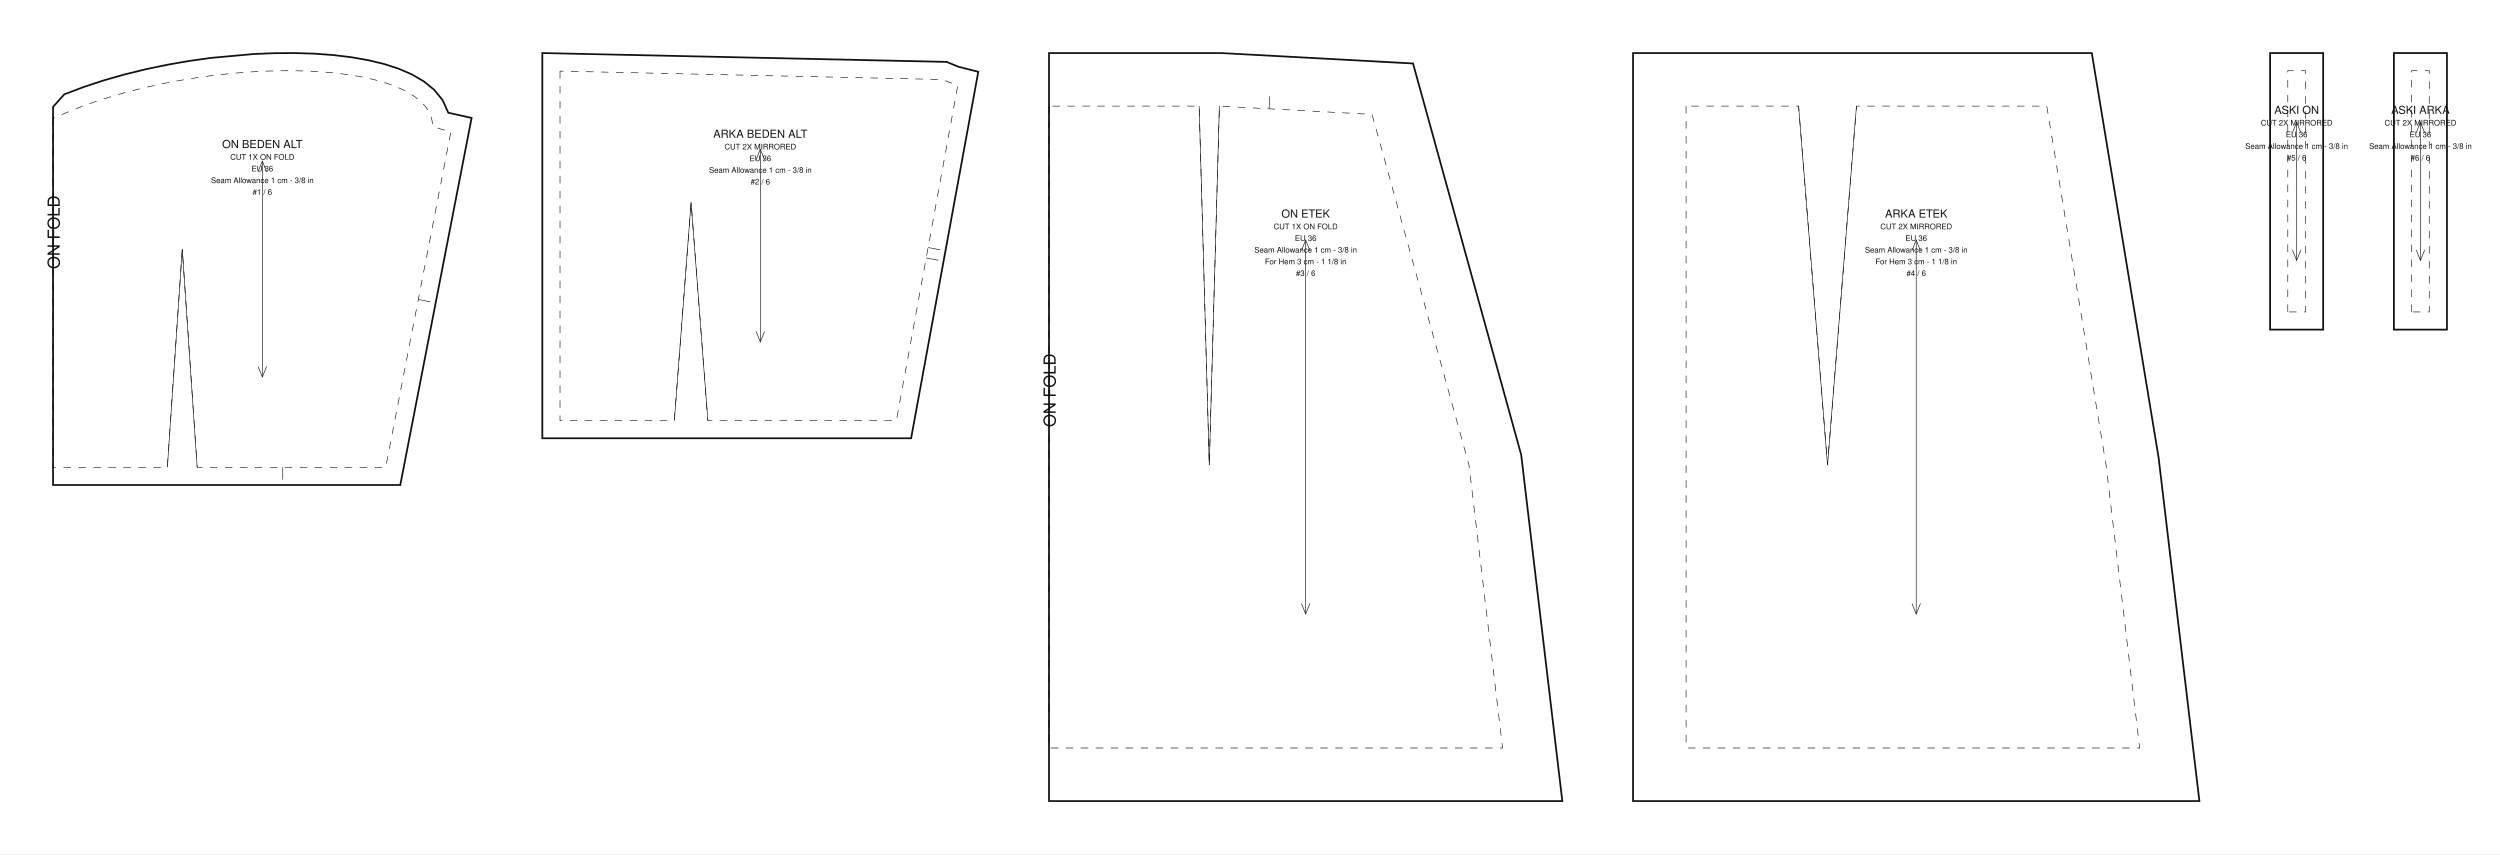
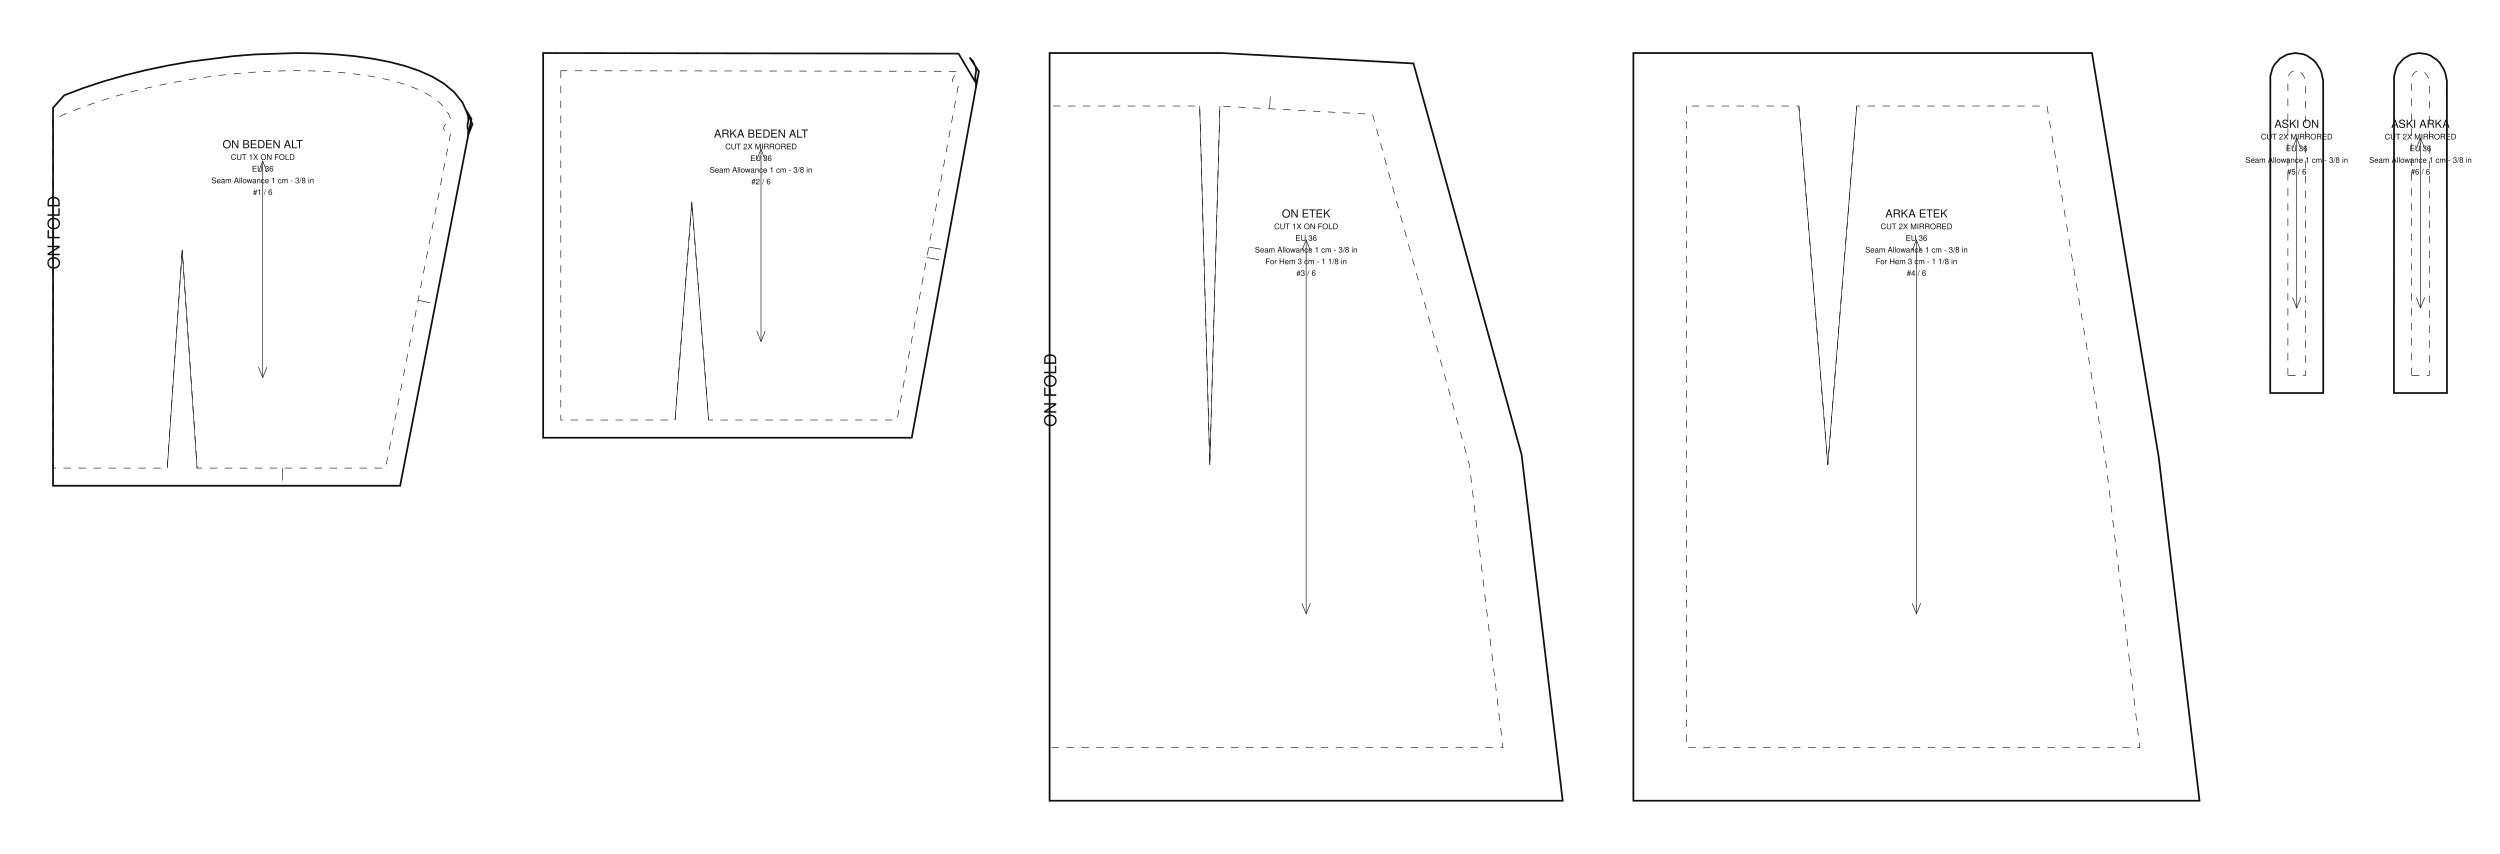
- <svg xmlns="http://www.w3.org/2000/svg" data-ops="20" viewBox="0 0 1413.771 483.000" width="1413.771mm" height="483.000mm" data-scale="1:1" data-unit-mm="1" data-sheet="stitchu-pattern-sheet-v1" data-graf="taban-elbise" data-body="gercek36" data-parca="6">
-   <rect width="1413.771" height="483.000" fill="#ffffff" />
+ <svg xmlns="http://www.w3.org/2000/svg" data-ops="22" viewBox="0 0 1414.344 483.000" width="1414.344mm" height="483.000mm" data-scale="1:1" data-unit-mm="1" data-sheet="stitchu-pattern-sheet-v1" data-graf="taban-elbise" data-body="gercek36" data-parca="6">
+   <rect width="1414.344" height="483.000" fill="#ffffff" />
  <g font-family="Helvetica,Arial,sans-serif" fill="none" stroke="#111111">
    <g data-panel="on_beden_alt">
-       <path data-katman="1" data-tur="kesim" stroke-width="1.000" d="M 30.000 60.453 L 30.000 274.268 L 226.362 274.268 L 266.696 66.704 L 253.507 63.748 L 250.287 56.580 L 245.510 50.762 L 239.626 45.981 L 232.868 42.054 L 225.334 38.815 L 217.075 36.158 L 208.136 34.015 L 198.564 32.348 L 188.417 31.132 L 177.758 30.352 L 166.652 30.000 L 155.172 30.068 L 143.390 30.551 L 119.224 32.752 L 106.991 34.466 L 94.762 36.587 L 82.613 39.115 L 70.622 42.052 L 58.865 45.400 L 47.419 49.161 L 36.359 53.341 Z" />
-       <path data-katman="14" data-tur="dikis" stroke-width="0.350" stroke-dasharray="4.233 4.233" d="M 30.000 67.010 L 30.000 264.268 L 94.641 264.268 L 103.075 140.898 L 111.508 264.268 L 218.118 264.268 L 255.000 74.468 C 251.494 73.747 248.049 72.707 244.684 71.388 C 243.750 30.268 108.750 30.268 30.000 67.010 Z" />
-       <path data-katman="6" data-tur="kat" stroke-width="0.350" stroke-dasharray="4.233 4.233" d="M 30.000 67.010 L 30.000 264.268" />
-       <text data-katman="15" x="33.760" y="152.134" font-size="9.400" fill="#111111" stroke="none" transform="rotate(-90 33.760 152.134)">ON FOLD</text>
-       <path data-katman="8" data-tur="pens" data-edge="dart_on_beden.1" stroke-width="0.350" d="M 94.641 264.268 L 103.075 140.898" />
-       <path data-katman="8" data-tur="pens" data-edge="dart_on_beden.2" stroke-width="0.350" d="M 103.075 140.898 L 111.508 264.268" />
-       <path data-katman="4" data-tur="centik" data-edge="waist_front.2" stroke-width="0.350" d="M 159.893 264.268 L 159.893 271.268" />
-       <path data-katman="4" data-tur="centik" data-edge="side_front" stroke-width="0.350" d="M 236.559 169.368 L 243.430 170.704" />
-       <path data-katman="7" data-tur="grain" stroke-width="0.350" d="M 148.348 91.067 L 148.348 213.201" />
-       <path data-katman="7" data-tur="grainOk" stroke-width="0.350" d="M 150.748 97.067 L 148.348 91.067 L 145.948 97.067" />
-       <path data-katman="7" data-tur="grainOk" stroke-width="0.350" d="M 145.948 207.201 L 148.348 213.201 L 150.748 207.201" />
-       <text data-katman="15" x="148.348" y="83.739" text-anchor="middle" font-size="6.300" fill="#111111" stroke="none">ON BEDEN ALT</text>
-       <text data-katman="15" x="148.348" y="90.339" text-anchor="middle" font-size="4.400" fill="#111111" stroke="none">CUT 1X ON FOLD</text>
-       <text data-katman="15" x="148.348" y="96.939" text-anchor="middle" font-size="4.400" fill="#111111" stroke="none">EU 36</text>
-       <text data-katman="15" x="148.348" y="103.539" text-anchor="middle" font-size="4.400" fill="#111111" stroke="none">Seam Allowance 1 cm - 3/8 in</text>
-       <text data-katman="15" x="148.348" y="110.139" text-anchor="middle" font-size="4.400" fill="#111111" stroke="none">#1 / 6</text>
+       <path data-katman="1" data-tur="kesim" stroke-width="1.000" d="M 30.000 61.006 L 30.000 274.821 L 226.362 274.821 L 266.694 67.267 L 263.328 61.708 L 264.794 65.501 L 264.967 68.335 L 264.441 70.818 L 264.665 72.453 L 264.411 71.640 L 264.924 73.792 L 264.690 77.581 L 264.926 76.234 L 267.271 70.215 L 261.514 57.796 L 256.861 52.047 L 251.122 47.290 L 244.518 43.342 L 237.140 40.044 L 229.036 37.290 L 220.245 35.017 L 210.813 33.189 L 200.793 31.784 L 190.244 30.789 L 179.228 30.196 L 167.814 30.000 L 144.066 30.789 L 131.875 31.771 L 107.223 34.913 L 94.907 37.074 L 82.697 39.631 L 70.665 42.586 L 58.883 45.945 L 47.424 49.711 L 36.360 53.894 Z" />
+       <path data-katman="14" data-tur="dikis" stroke-width="0.350" stroke-dasharray="4.233 4.233" d="M 30.000 67.563 L 30.000 264.821 L 94.641 264.821 L 103.075 141.451 L 111.508 264.821 L 218.118 264.821 L 255.000 75.021 C 251.494 74.300 248.049 73.260 255.000 67.521 C 243.750 30.821 108.750 30.821 30.000 67.563 Z" />
+       <path data-katman="6" data-tur="kat" stroke-width="0.350" stroke-dasharray="4.233 4.233" d="M 30.000 67.563 L 30.000 264.821" />
+       <text data-katman="15" x="33.760" y="152.411" font-size="9.400" fill="#111111" stroke="none" transform="rotate(-90 33.760 152.411)">ON FOLD</text>
+       <path data-katman="8" data-tur="pens" data-edge="dart_on_beden.1" stroke-width="0.350" d="M 94.641 264.821 L 103.075 141.451" />
+       <path data-katman="8" data-tur="pens" data-edge="dart_on_beden.2" stroke-width="0.350" d="M 103.075 141.451 L 111.508 264.821" />
+       <path data-katman="4" data-tur="centik" data-edge="waist_front.2" stroke-width="0.350" d="M 159.893 264.821 L 159.893 271.821" />
+       <path data-katman="4" data-tur="centik" data-edge="side_front" stroke-width="0.350" d="M 236.559 169.921 L 243.430 171.257" />
+       <path data-katman="7" data-tur="grain" stroke-width="0.350" d="M 148.635 91.205 L 148.635 213.616" />
+       <path data-katman="7" data-tur="grainOk" stroke-width="0.350" d="M 151.035 97.205 L 148.635 91.205 L 146.235 97.205" />
+       <path data-katman="7" data-tur="grainOk" stroke-width="0.350" d="M 146.235 207.616 L 148.635 213.616 L 151.035 207.616" />
+       <text data-katman="15" x="148.635" y="83.861" text-anchor="middle" font-size="6.300" fill="#111111" stroke="none">ON BEDEN ALT</text>
+       <text data-katman="15" x="148.635" y="90.461" text-anchor="middle" font-size="4.400" fill="#111111" stroke="none">CUT 1X ON FOLD</text>
+       <text data-katman="15" x="148.635" y="97.061" text-anchor="middle" font-size="4.400" fill="#111111" stroke="none">EU 36</text>
+       <text data-katman="15" x="148.635" y="103.661" text-anchor="middle" font-size="4.400" fill="#111111" stroke="none">Seam Allowance 1 cm - 3/8 in</text>
+       <text data-katman="15" x="148.635" y="110.261" text-anchor="middle" font-size="4.400" fill="#111111" stroke="none">#1 / 6</text>
    </g>
    <g data-panel="arka_beden_alt">
-       <path data-katman="1" data-tur="kesim" stroke-width="1.000" d="M 306.696 30.000 L 306.696 247.841 L 515.245 247.841 L 553.224 40.611 L 542.092 37.778 L 535.325 35.009 Z" />
-       <path data-katman="14" data-tur="dikis" stroke-width="0.350" stroke-dasharray="4.233 4.233" d="M 316.696 40.221 L 316.696 237.841 L 381.337 237.841 L 390.819 114.471 L 400.302 237.841 L 506.911 237.841 L 541.696 48.041 C 538.749 47.320 535.853 46.280 533.024 44.961 L 316.696 40.221 Z" />
-       <path data-katman="8" data-tur="pens" data-edge="dart_arka_beden.1" stroke-width="0.350" d="M 381.337 237.841 L 390.819 114.471" />
-       <path data-katman="8" data-tur="pens" data-edge="dart_arka_beden.2" stroke-width="0.350" d="M 390.819 114.471 L 400.302 237.841" />
-       <path data-katman="4" data-tur="centik" data-edge="side_back" stroke-width="0.350" d="M 523.763 145.892 L 530.648 147.154" />
-       <path data-katman="4" data-tur="centik" data-edge="side_back" stroke-width="0.350" d="M 524.844 139.991 L 531.730 141.253" />
-       <path data-katman="7" data-tur="grain" stroke-width="0.350" d="M 429.960 84.460 L 429.960 193.381" />
-       <path data-katman="7" data-tur="grainOk" stroke-width="0.350" d="M 432.360 90.460 L 429.960 84.460 L 427.560 90.460" />
-       <path data-katman="7" data-tur="grainOk" stroke-width="0.350" d="M 427.560 187.381 L 429.960 193.381 L 432.360 187.381" />
-       <text data-katman="15" x="429.960" y="77.925" text-anchor="middle" font-size="6.300" fill="#111111" stroke="none">ARKA BEDEN ALT</text>
-       <text data-katman="15" x="429.960" y="84.525" text-anchor="middle" font-size="4.400" fill="#111111" stroke="none">CUT 2X MIRRORED</text>
-       <text data-katman="15" x="429.960" y="91.125" text-anchor="middle" font-size="4.400" fill="#111111" stroke="none">EU 36</text>
-       <text data-katman="15" x="429.960" y="97.725" text-anchor="middle" font-size="4.400" fill="#111111" stroke="none">Seam Allowance 1 cm - 3/8 in</text>
-       <text data-katman="15" x="429.960" y="104.325" text-anchor="middle" font-size="4.400" fill="#111111" stroke="none">#2 / 6</text>
+       <path data-katman="1" data-tur="kesim" stroke-width="1.000" d="M 307.271 30.000 L 307.271 247.634 L 515.820 247.634 L 553.797 40.415 L 548.567 32.565 L 550.444 34.572 L 551.991 37.984 L 552.268 40.087 L 551.592 43.955 L 551.831 43.268 L 551.760 44.680 L 552.146 46.260 L 552.139 49.452 L 552.249 47.177 L 542.285 30.334 Z" />
+       <path data-katman="14" data-tur="dikis" stroke-width="0.350" stroke-dasharray="4.233 4.233" d="M 317.271 40.014 L 317.271 237.634 L 381.911 237.634 L 391.394 114.264 L 400.877 237.634 L 507.486 237.634 L 542.271 47.834 C 539.324 47.113 536.428 46.073 542.271 40.334 L 317.271 40.014 Z" />
+       <path data-katman="8" data-tur="pens" data-edge="dart_arka_beden.1" stroke-width="0.350" d="M 381.911 237.634 L 391.394 114.264" />
+       <path data-katman="8" data-tur="pens" data-edge="dart_arka_beden.2" stroke-width="0.350" d="M 391.394 114.264 L 400.877 237.634" />
+       <path data-katman="4" data-tur="centik" data-edge="side_back" stroke-width="0.350" d="M 524.338 145.685 L 531.223 146.947" />
+       <path data-katman="4" data-tur="centik" data-edge="side_back" stroke-width="0.350" d="M 525.419 139.783 L 532.305 141.045" />
+       <path data-katman="7" data-tur="grain" stroke-width="0.350" d="M 430.534 84.409 L 430.534 193.226" />
+       <path data-katman="7" data-tur="grainOk" stroke-width="0.350" d="M 432.934 90.409 L 430.534 84.409 L 428.134 90.409" />
+       <path data-katman="7" data-tur="grainOk" stroke-width="0.350" d="M 428.134 187.226 L 430.534 193.226 L 432.934 187.226" />
+       <text data-katman="15" x="430.534" y="77.880" text-anchor="middle" font-size="6.300" fill="#111111" stroke="none">ARKA BEDEN ALT</text>
+       <text data-katman="15" x="430.534" y="84.480" text-anchor="middle" font-size="4.400" fill="#111111" stroke="none">CUT 2X MIRRORED</text>
+       <text data-katman="15" x="430.534" y="91.080" text-anchor="middle" font-size="4.400" fill="#111111" stroke="none">EU 36</text>
+       <text data-katman="15" x="430.534" y="97.680" text-anchor="middle" font-size="4.400" fill="#111111" stroke="none">Seam Allowance 1 cm - 3/8 in</text>
+       <text data-katman="15" x="430.534" y="104.280" text-anchor="middle" font-size="4.400" fill="#111111" stroke="none">#2 / 6</text>
    </g>
    <g data-panel="on_etek">
-       <path data-katman="1" data-tur="kesim" stroke-width="1.000" d="M 593.224 30.000 L 593.224 453.000 L 883.497 453.000 L 860.246 257.202 L 799.078 35.901 L 690.389 30.000 L 678.139 30.000 Z" />
-       <path data-katman="14" data-tur="dikis" stroke-width="0.350" stroke-dasharray="4.233 4.233" d="M 593.224 60.000 L 593.224 423.000 L 849.724 423.000 L 830.724 263.000 L 775.910 64.687 L 689.575 60.000 L 683.857 263.000 L 678.139 60.000 L 593.224 60.000 Z" />
-       <path data-katman="6" data-tur="kat" stroke-width="0.350" stroke-dasharray="4.233 4.233" d="M 593.224 60.000 L 593.224 423.000" />
-       <text data-katman="15" x="596.984" y="241.500" font-size="9.400" fill="#111111" stroke="none" transform="rotate(-90 596.984 241.500)">ON FOLD</text>
-       <path data-katman="8" data-tur="pens" data-edge="dart_on_etek.1" stroke-width="0.350" d="M 689.575 60.000 L 683.857 263.000" />
-       <path data-katman="8" data-tur="pens" data-edge="dart_on_etek.2" stroke-width="0.350" d="M 683.857 263.000 L 678.139 60.000" />
-       <path data-katman="4" data-tur="centik" data-edge="waist_front.1" stroke-width="0.350" d="M 717.686 61.526 L 718.065 54.536" />
-       <path data-katman="7" data-tur="grain" stroke-width="0.350" d="M 738.361 135.750 L 738.361 347.250" />
-       <path data-katman="7" data-tur="grainOk" stroke-width="0.350" d="M 740.761 141.750 L 738.361 135.750 L 735.961 141.750" />
-       <path data-katman="7" data-tur="grainOk" stroke-width="0.350" d="M 735.961 341.250 L 738.361 347.250 L 740.761 341.250" />
-       <text data-katman="15" x="738.361" y="123.060" text-anchor="middle" font-size="6.300" fill="#111111" stroke="none">ON ETEK</text>
-       <text data-katman="15" x="738.361" y="129.660" text-anchor="middle" font-size="4.400" fill="#111111" stroke="none">CUT 1X ON FOLD</text>
-       <text data-katman="15" x="738.361" y="136.260" text-anchor="middle" font-size="4.400" fill="#111111" stroke="none">EU 36</text>
-       <text data-katman="15" x="738.361" y="142.860" text-anchor="middle" font-size="4.400" fill="#111111" stroke="none">Seam Allowance 1 cm - 3/8 in</text>
-       <text data-katman="15" x="738.361" y="149.460" text-anchor="middle" font-size="4.400" fill="#111111" stroke="none">For Hem 3 cm - 1 1/8 in</text>
-       <text data-katman="15" x="738.361" y="156.060" text-anchor="middle" font-size="4.400" fill="#111111" stroke="none">#3 / 6</text>
+       <path data-katman="1" data-tur="kesim" stroke-width="1.000" d="M 593.797 30.000 L 593.797 453.000 L 884.070 453.000 L 860.819 257.202 L 799.651 35.901 L 690.961 30.000 L 678.712 30.000 Z" />
+       <path data-katman="14" data-tur="dikis" stroke-width="0.350" stroke-dasharray="4.233 4.233" d="M 593.797 60.000 L 593.797 423.000 L 850.297 423.000 L 831.297 263.000 L 776.483 64.687 L 690.148 60.000 L 684.430 263.000 L 678.712 60.000 L 593.797 60.000 Z" />
+       <path data-katman="6" data-tur="kat" stroke-width="0.350" stroke-dasharray="4.233 4.233" d="M 593.797 60.000 L 593.797 423.000" />
+       <text data-katman="15" x="597.557" y="241.500" font-size="9.400" fill="#111111" stroke="none" transform="rotate(-90 597.557 241.500)">ON FOLD</text>
+       <path data-katman="8" data-tur="pens" data-edge="dart_on_etek.1" stroke-width="0.350" d="M 690.148 60.000 L 684.430 263.000" />
+       <path data-katman="8" data-tur="pens" data-edge="dart_on_etek.2" stroke-width="0.350" d="M 684.430 263.000 L 678.712 60.000" />
+       <path data-katman="4" data-tur="centik" data-edge="waist_front.1" stroke-width="0.350" d="M 718.258 61.526 L 718.638 54.536" />
+       <path data-katman="7" data-tur="grain" stroke-width="0.350" d="M 738.934 135.750 L 738.934 347.250" />
+       <path data-katman="7" data-tur="grainOk" stroke-width="0.350" d="M 741.334 141.750 L 738.934 135.750 L 736.534 141.750" />
+       <path data-katman="7" data-tur="grainOk" stroke-width="0.350" d="M 736.534 341.250 L 738.934 347.250 L 741.334 341.250" />
+       <text data-katman="15" x="738.934" y="123.060" text-anchor="middle" font-size="6.300" fill="#111111" stroke="none">ON ETEK</text>
+       <text data-katman="15" x="738.934" y="129.660" text-anchor="middle" font-size="4.400" fill="#111111" stroke="none">CUT 1X ON FOLD</text>
+       <text data-katman="15" x="738.934" y="136.260" text-anchor="middle" font-size="4.400" fill="#111111" stroke="none">EU 36</text>
+       <text data-katman="15" x="738.934" y="142.860" text-anchor="middle" font-size="4.400" fill="#111111" stroke="none">Seam Allowance 1 cm - 3/8 in</text>
+       <text data-katman="15" x="738.934" y="149.460" text-anchor="middle" font-size="4.400" fill="#111111" stroke="none">For Hem 3 cm - 1 1/8 in</text>
+       <text data-katman="15" x="738.934" y="156.060" text-anchor="middle" font-size="4.400" fill="#111111" stroke="none">#3 / 6</text>
    </g>
    <g data-panel="arka_etek">
-       <path data-katman="1" data-tur="kesim" stroke-width="1.000" d="M 923.497 30.000 L 923.497 453.000 L 1243.771 453.000 L 1220.708 258.785 L 1182.931 30.000 L 1017.117 30.000 Z" />
-       <path data-katman="14" data-tur="dikis" stroke-width="0.350" stroke-dasharray="4.233 4.233" d="M 953.497 60.000 L 953.497 423.000 L 1209.997 423.000 L 1190.997 263.000 L 1157.478 60.000 L 1049.848 60.000 L 1033.483 263.000 L 1017.117 60.000 L 953.497 60.000 Z" />
-       <path data-katman="8" data-tur="pens" data-edge="dart_arka_etek.1" stroke-width="0.350" d="M 1049.848 60.000 L 1033.483 263.000" />
-       <path data-katman="8" data-tur="pens" data-edge="dart_arka_etek.2" stroke-width="0.350" d="M 1033.483 263.000 L 1017.117 60.000" />
-       <path data-katman="7" data-tur="grain" stroke-width="0.350" d="M 1083.634 135.750 L 1083.634 347.250" />
-       <path data-katman="7" data-tur="grainOk" stroke-width="0.350" d="M 1086.034 141.750 L 1083.634 135.750 L 1081.234 141.750" />
-       <path data-katman="7" data-tur="grainOk" stroke-width="0.350" d="M 1081.234 341.250 L 1083.634 347.250 L 1086.034 341.250" />
-       <text data-katman="15" x="1083.634" y="123.060" text-anchor="middle" font-size="6.300" fill="#111111" stroke="none">ARKA ETEK</text>
-       <text data-katman="15" x="1083.634" y="129.660" text-anchor="middle" font-size="4.400" fill="#111111" stroke="none">CUT 2X MIRRORED</text>
-       <text data-katman="15" x="1083.634" y="136.260" text-anchor="middle" font-size="4.400" fill="#111111" stroke="none">EU 36</text>
-       <text data-katman="15" x="1083.634" y="142.860" text-anchor="middle" font-size="4.400" fill="#111111" stroke="none">Seam Allowance 1 cm - 3/8 in</text>
-       <text data-katman="15" x="1083.634" y="149.460" text-anchor="middle" font-size="4.400" fill="#111111" stroke="none">For Hem 3 cm - 1 1/8 in</text>
-       <text data-katman="15" x="1083.634" y="156.060" text-anchor="middle" font-size="4.400" fill="#111111" stroke="none">#4 / 6</text>
+       <path data-katman="1" data-tur="kesim" stroke-width="1.000" d="M 924.070 30.000 L 924.070 453.000 L 1244.344 453.000 L 1221.281 258.785 L 1183.504 30.000 L 1017.690 30.000 Z" />
+       <path data-katman="14" data-tur="dikis" stroke-width="0.350" stroke-dasharray="4.233 4.233" d="M 954.070 60.000 L 954.070 423.000 L 1210.570 423.000 L 1191.570 263.000 L 1158.051 60.000 L 1050.421 60.000 L 1034.056 263.000 L 1017.690 60.000 L 954.070 60.000 Z" />
+       <path data-katman="8" data-tur="pens" data-edge="dart_arka_etek.1" stroke-width="0.350" d="M 1050.421 60.000 L 1034.056 263.000" />
+       <path data-katman="8" data-tur="pens" data-edge="dart_arka_etek.2" stroke-width="0.350" d="M 1034.056 263.000 L 1017.690 60.000" />
+       <path data-katman="7" data-tur="grain" stroke-width="0.350" d="M 1084.207 135.750 L 1084.207 347.250" />
+       <path data-katman="7" data-tur="grainOk" stroke-width="0.350" d="M 1086.607 141.750 L 1084.207 135.750 L 1081.807 141.750" />
+       <path data-katman="7" data-tur="grainOk" stroke-width="0.350" d="M 1081.807 341.250 L 1084.207 347.250 L 1086.607 341.250" />
+       <text data-katman="15" x="1084.207" y="123.060" text-anchor="middle" font-size="6.300" fill="#111111" stroke="none">ARKA ETEK</text>
+       <text data-katman="15" x="1084.207" y="129.660" text-anchor="middle" font-size="4.400" fill="#111111" stroke="none">CUT 2X MIRRORED</text>
+       <text data-katman="15" x="1084.207" y="136.260" text-anchor="middle" font-size="4.400" fill="#111111" stroke="none">EU 36</text>
+       <text data-katman="15" x="1084.207" y="142.860" text-anchor="middle" font-size="4.400" fill="#111111" stroke="none">Seam Allowance 1 cm - 3/8 in</text>
+       <text data-katman="15" x="1084.207" y="149.460" text-anchor="middle" font-size="4.400" fill="#111111" stroke="none">For Hem 3 cm - 1 1/8 in</text>
+       <text data-katman="15" x="1084.207" y="156.060" text-anchor="middle" font-size="4.400" fill="#111111" stroke="none">#4 / 6</text>
    </g>
    <g data-panel="aski_on">
-       <path data-katman="1" data-tur="kesim" stroke-width="1.000" d="M 1283.771 186.400 L 1283.771 30.000 L 1313.771 30.000 L 1313.771 186.400 Z" />
-       <path data-katman="14" data-tur="dikis" stroke-width="0.350" stroke-dasharray="4.233 4.233" d="M 1293.771 176.400 L 1293.771 40.000 L 1303.771 40.000 L 1303.771 176.400 L 1293.771 176.400 Z" />
-       <path data-katman="7" data-tur="grain" stroke-width="0.350" d="M 1298.771 69.100 L 1298.771 147.300" />
-       <path data-katman="7" data-tur="grainOk" stroke-width="0.350" d="M 1301.171 75.100 L 1298.771 69.100 L 1296.371 75.100" />
-       <path data-katman="7" data-tur="grainOk" stroke-width="0.350" d="M 1296.371 141.300 L 1298.771 147.300 L 1301.171 141.300" />
-       <text data-katman="15" x="1298.771" y="64.408" text-anchor="middle" font-size="6.300" fill="#111111" stroke="none">ASKI ON</text>
-       <text data-katman="15" x="1298.771" y="71.008" text-anchor="middle" font-size="4.400" fill="#111111" stroke="none">CUT 2X MIRRORED</text>
-       <text data-katman="15" x="1298.771" y="77.608" text-anchor="middle" font-size="4.400" fill="#111111" stroke="none">EU 36</text>
-       <text data-katman="15" x="1298.771" y="84.208" text-anchor="middle" font-size="4.400" fill="#111111" stroke="none">Seam Allowance 1 cm - 3/8 in</text>
-       <text data-katman="15" x="1298.771" y="90.808" text-anchor="middle" font-size="4.400" fill="#111111" stroke="none">#5 / 6</text>
+       <path data-katman="1" data-tur="kesim" stroke-width="1.000" d="M 1284.344 222.343 L 1284.415 43.064 L 1285.634 38.654 L 1286.737 36.594 L 1289.874 33.104 L 1293.939 30.831 L 1298.435 30.000 L 1302.900 30.607 L 1304.998 31.414 L 1308.707 33.905 L 1310.250 35.519 L 1312.607 39.278 L 1313.410 41.345 L 1314.301 45.705 L 1314.344 222.343 Z" />
+       <path data-katman="14" data-tur="dikis" stroke-width="0.350" stroke-dasharray="4.233 4.233" d="M 1294.344 212.343 L 1294.344 46.443 C 1293.344 37.443 1305.344 37.443 1304.344 49.443 L 1304.344 212.343 L 1294.344 212.343 Z" />
+       <path data-katman="7" data-tur="grain" stroke-width="0.350" d="M 1299.344 78.086 L 1299.344 174.258" />
+       <path data-katman="7" data-tur="grainOk" stroke-width="0.350" d="M 1301.744 84.086 L 1299.344 78.086 L 1296.944 84.086" />
+       <path data-katman="7" data-tur="grainOk" stroke-width="0.350" d="M 1296.944 168.258 L 1299.344 174.258 L 1301.744 168.258" />
+       <text data-katman="15" x="1299.344" y="72.316" text-anchor="middle" font-size="6.300" fill="#111111" stroke="none">ASKI ON</text>
+       <text data-katman="15" x="1299.344" y="78.916" text-anchor="middle" font-size="4.400" fill="#111111" stroke="none">CUT 2X MIRRORED</text>
+       <text data-katman="15" x="1299.344" y="85.516" text-anchor="middle" font-size="4.400" fill="#111111" stroke="none">EU 36</text>
+       <text data-katman="15" x="1299.344" y="92.116" text-anchor="middle" font-size="4.400" fill="#111111" stroke="none">Seam Allowance 1 cm - 3/8 in</text>
+       <text data-katman="15" x="1299.344" y="98.716" text-anchor="middle" font-size="4.400" fill="#111111" stroke="none">#5 / 6</text>
    </g>
    <g data-panel="aski_arka">
-       <path data-katman="1" data-tur="kesim" stroke-width="1.000" d="M 1353.771 186.400 L 1353.771 30.000 L 1383.771 30.000 L 1383.771 186.400 Z" />
-       <path data-katman="14" data-tur="dikis" stroke-width="0.350" stroke-dasharray="4.233 4.233" d="M 1363.771 176.400 L 1363.771 40.000 L 1373.771 40.000 L 1373.771 176.400 L 1363.771 176.400 Z" />
-       <path data-katman="7" data-tur="grain" stroke-width="0.350" d="M 1368.771 69.100 L 1368.771 147.300" />
-       <path data-katman="7" data-tur="grainOk" stroke-width="0.350" d="M 1371.171 75.100 L 1368.771 69.100 L 1366.371 75.100" />
-       <path data-katman="7" data-tur="grainOk" stroke-width="0.350" d="M 1366.371 141.300 L 1368.771 147.300 L 1371.171 141.300" />
-       <text data-katman="15" x="1368.771" y="64.408" text-anchor="middle" font-size="6.300" fill="#111111" stroke="none">ASKI ARKA</text>
-       <text data-katman="15" x="1368.771" y="71.008" text-anchor="middle" font-size="4.400" fill="#111111" stroke="none">CUT 2X MIRRORED</text>
-       <text data-katman="15" x="1368.771" y="77.608" text-anchor="middle" font-size="4.400" fill="#111111" stroke="none">EU 36</text>
-       <text data-katman="15" x="1368.771" y="84.208" text-anchor="middle" font-size="4.400" fill="#111111" stroke="none">Seam Allowance 1 cm - 3/8 in</text>
-       <text data-katman="15" x="1368.771" y="90.808" text-anchor="middle" font-size="4.400" fill="#111111" stroke="none">#6 / 6</text>
+       <path data-katman="1" data-tur="kesim" stroke-width="1.000" d="M 1354.344 222.343 L 1354.415 43.064 L 1355.634 38.654 L 1356.737 36.594 L 1359.874 33.104 L 1363.939 30.831 L 1368.435 30.000 L 1372.900 30.607 L 1374.998 31.414 L 1378.707 33.905 L 1380.250 35.519 L 1382.607 39.278 L 1383.410 41.345 L 1384.301 45.705 L 1384.344 222.343 Z" />
+       <path data-katman="14" data-tur="dikis" stroke-width="0.350" stroke-dasharray="4.233 4.233" d="M 1364.344 212.343 L 1364.344 46.443 C 1363.344 37.443 1375.344 37.443 1374.344 49.443 L 1374.344 212.343 L 1364.344 212.343 Z" />
+       <path data-katman="7" data-tur="grain" stroke-width="0.350" d="M 1369.344 78.086 L 1369.344 174.258" />
+       <path data-katman="7" data-tur="grainOk" stroke-width="0.350" d="M 1371.744 84.086 L 1369.344 78.086 L 1366.944 84.086" />
+       <path data-katman="7" data-tur="grainOk" stroke-width="0.350" d="M 1366.944 168.258 L 1369.344 174.258 L 1371.744 168.258" />
+       <text data-katman="15" x="1369.344" y="72.316" text-anchor="middle" font-size="6.300" fill="#111111" stroke="none">ASKI ARKA</text>
+       <text data-katman="15" x="1369.344" y="78.916" text-anchor="middle" font-size="4.400" fill="#111111" stroke="none">CUT 2X MIRRORED</text>
+       <text data-katman="15" x="1369.344" y="85.516" text-anchor="middle" font-size="4.400" fill="#111111" stroke="none">EU 36</text>
+       <text data-katman="15" x="1369.344" y="92.116" text-anchor="middle" font-size="4.400" fill="#111111" stroke="none">Seam Allowance 1 cm - 3/8 in</text>
+       <text data-katman="15" x="1369.344" y="98.716" text-anchor="middle" font-size="4.400" fill="#111111" stroke="none">#6 / 6</text>
    </g>
  </g>
</svg>
